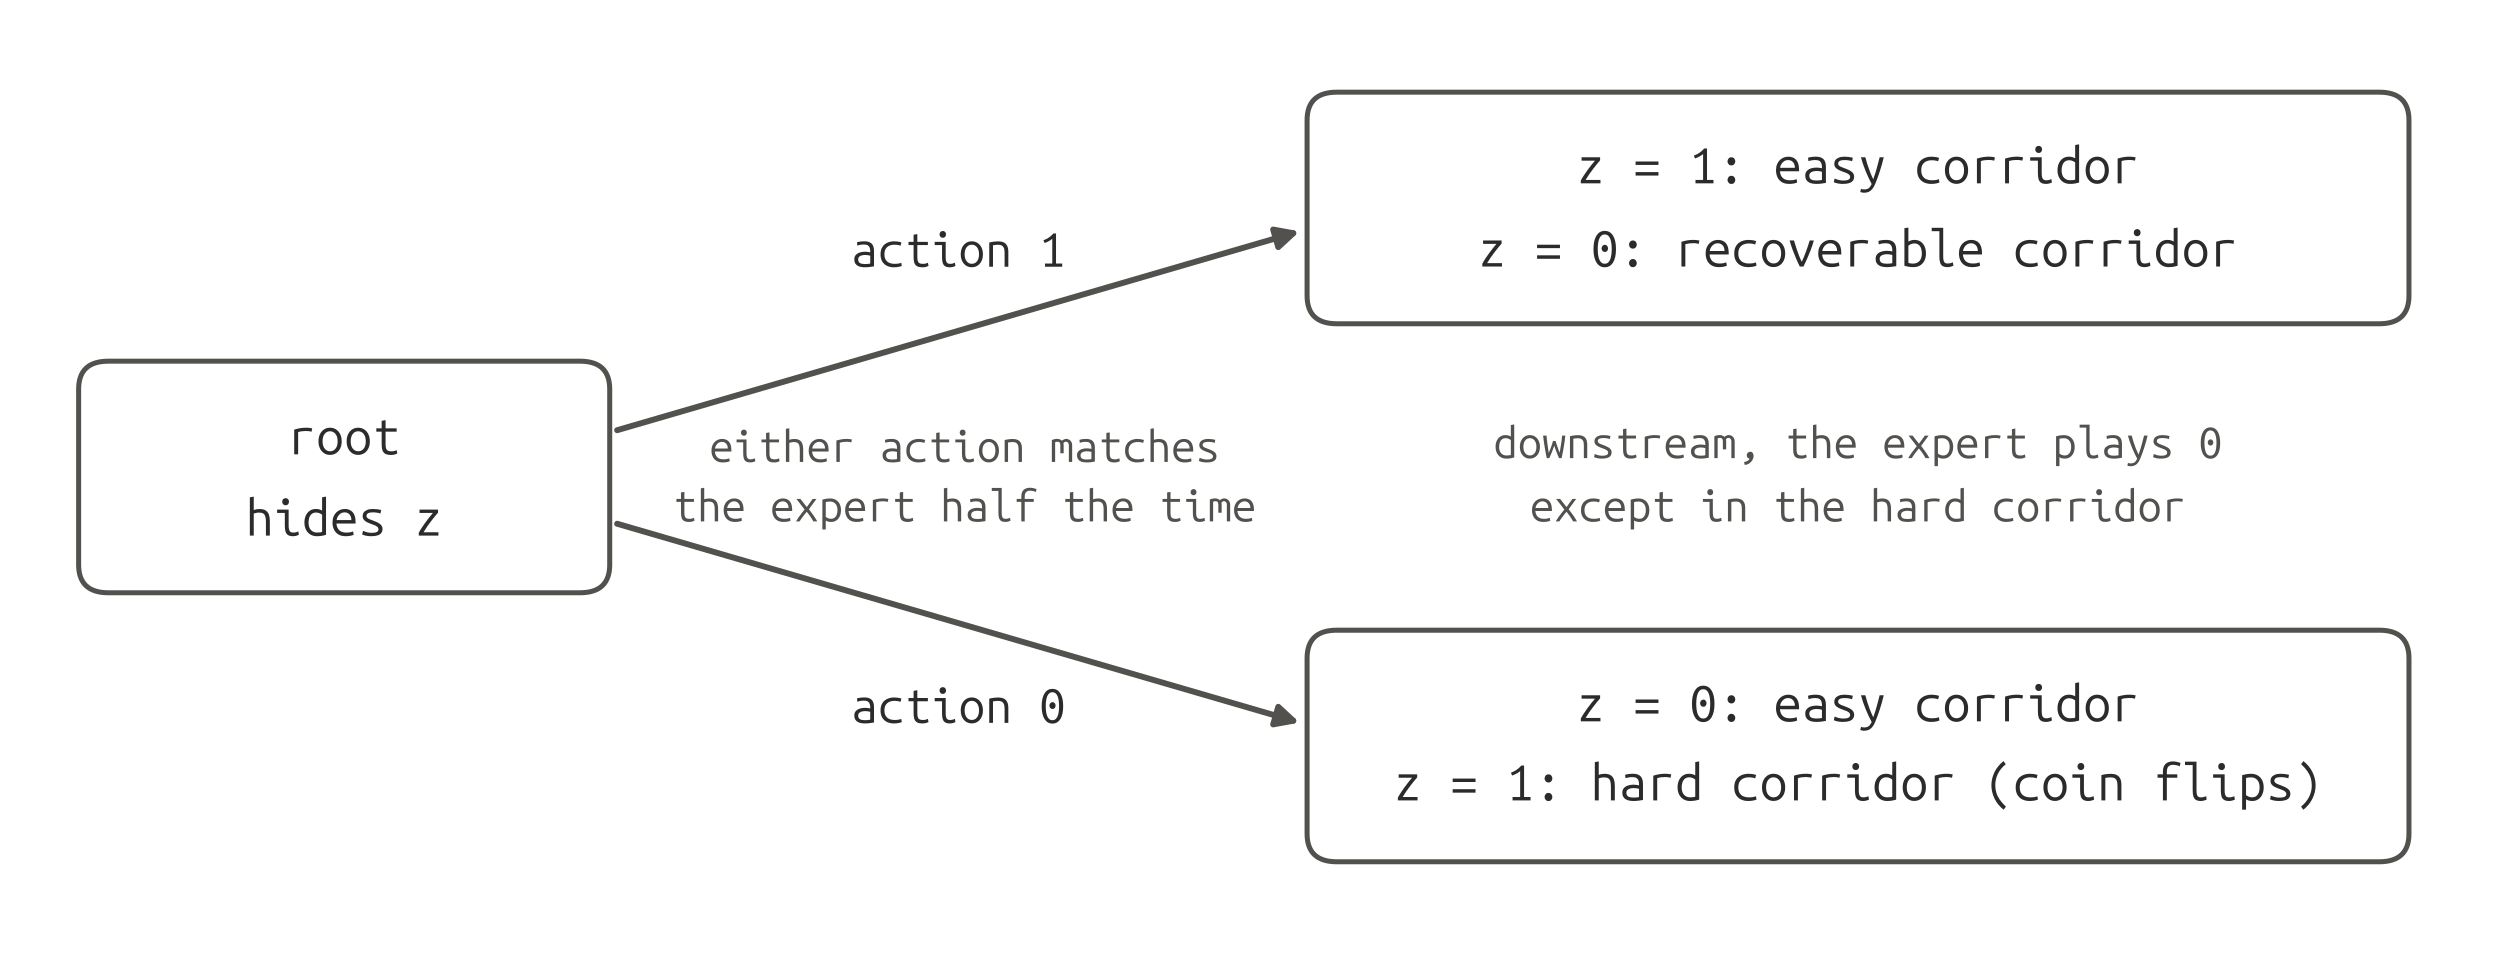
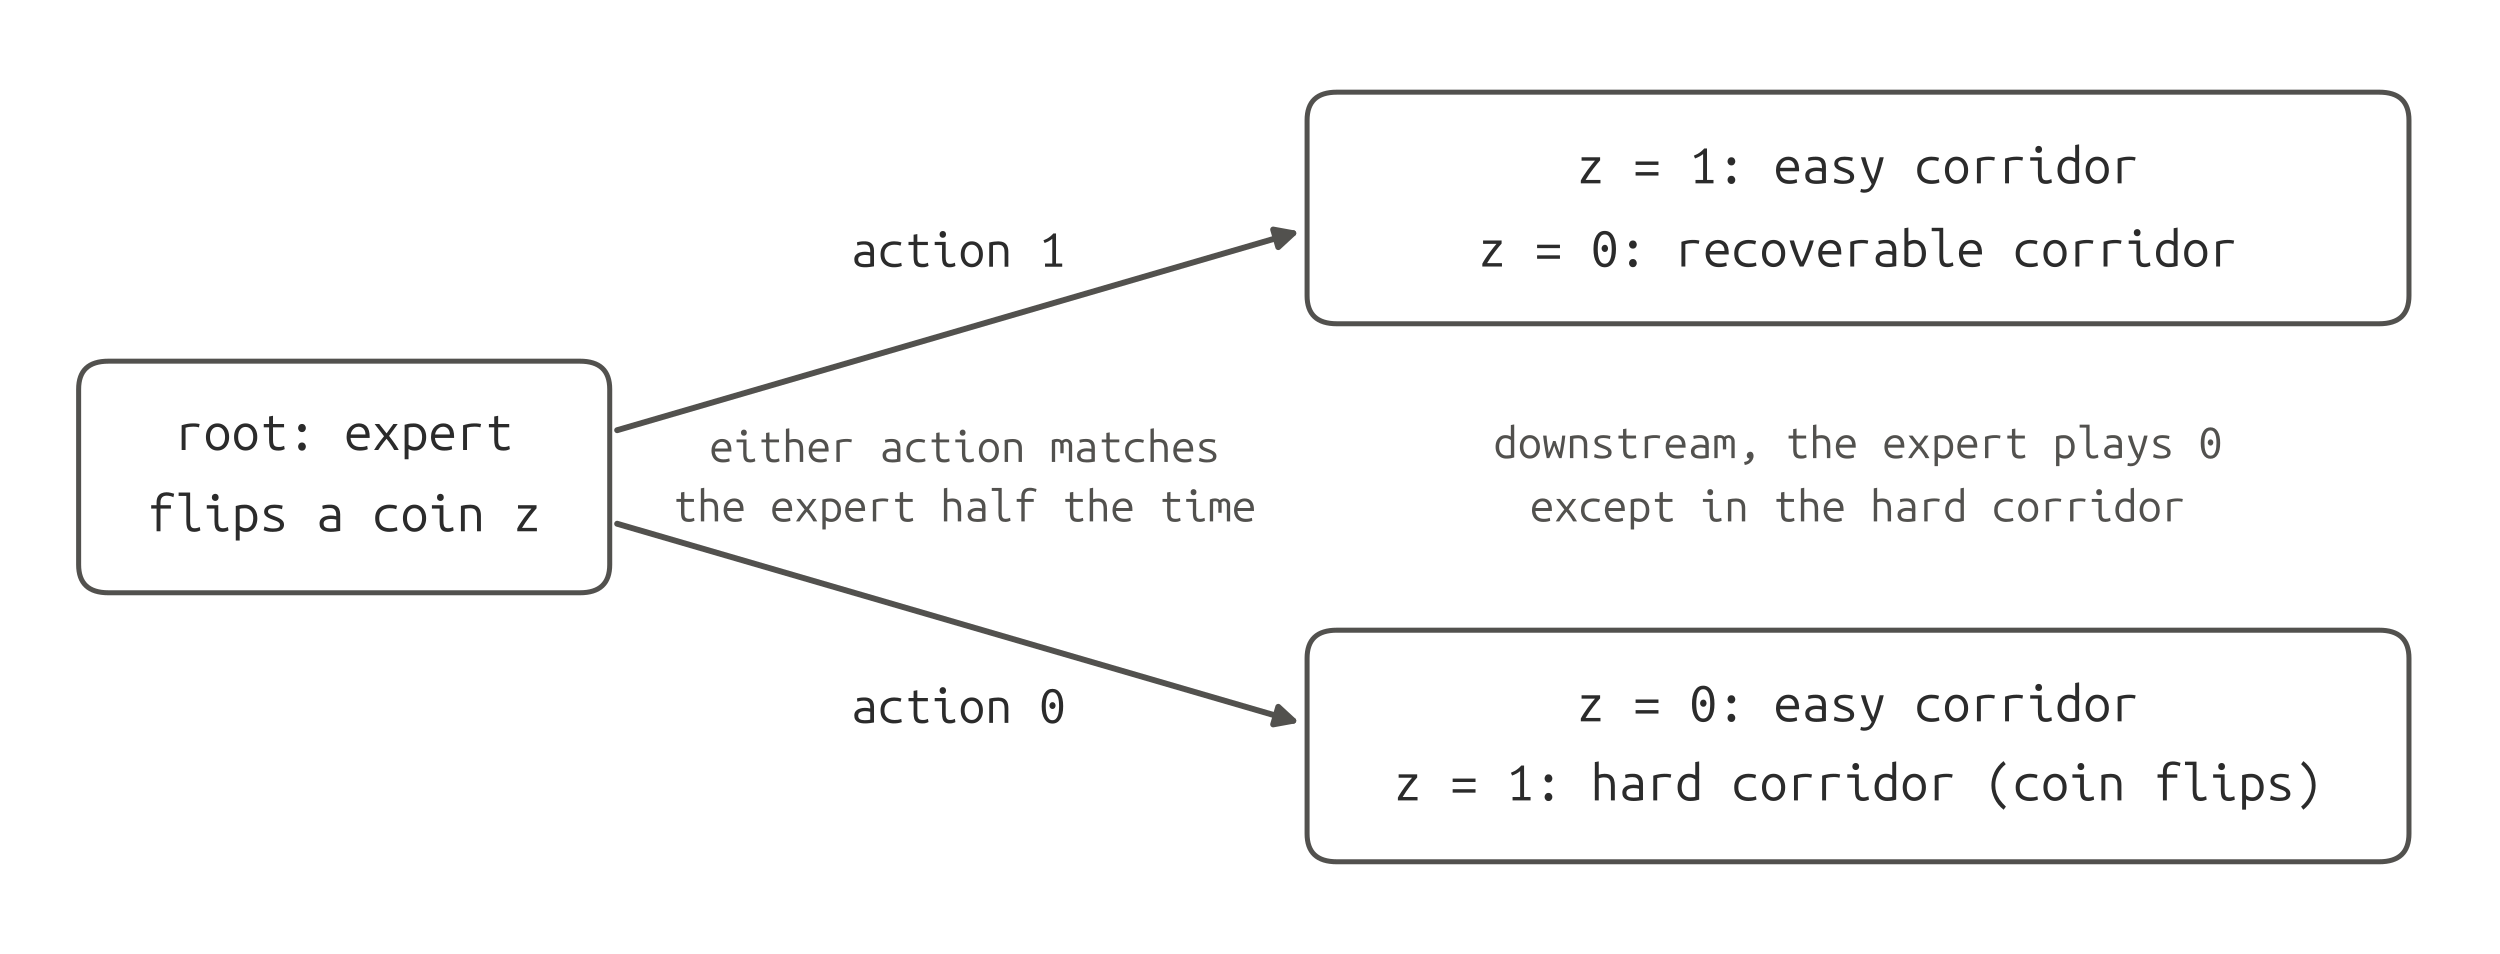
<svg xmlns="http://www.w3.org/2000/svg" xmlns:xlink="http://www.w3.org/1999/xlink" width="547.2pt" height="208.8pt" viewBox="0 0 547.2 208.8" version="1.1">
  <defs>
    <style type="text/css">*{stroke-linejoin: round; stroke-linecap: butt}</style>
  </defs>
  <g id="figure_1">
    <g id="patch_1">
      <path d="M 0 208.8  L 547.2 208.8  L 547.2 0  L 0 0  L 0 208.8  z " style="fill: none; opacity: 0" />
    </g>
    <g id="axes_1">
      <g id="patch_2">
        <path d="M 23.728 129.744  L 126.936 129.744  Q 133.454 129.744 133.454 123.6  L 133.454 85.2  Q 133.454 79.056 126.936 79.056  L 23.728 79.056  Q 17.21 79.056 17.21 85.2  L 17.21 123.6  Q 17.21 129.744 23.728 129.744  L 23.728 129.744  z " clip-path="url(#p6292375dea)" style="fill: none; stroke: #52514e; stroke-width: 1.1; stroke-linejoin: miter" />
      </g>
      <g id="patch_3">
        <path d="M 292.612 70.864  L 520.756 70.864  Q 527.274 70.864 527.274 64.72  L 527.274 26.32  Q 527.274 20.176 520.756 20.176  L 292.612 20.176  Q 286.094 20.176 286.094 26.32  L 286.094 64.72  Q 286.094 70.864 292.612 70.864  L 292.612 70.864  z " clip-path="url(#p6292375dea)" style="fill: none; stroke: #52514e; stroke-width: 1.1; stroke-linejoin: miter" />
      </g>
      <g id="patch_4">
        <path d="M 292.612 188.624  L 520.756 188.624  Q 527.274 188.624 527.274 182.48  L 527.274 144.08  Q 527.274 137.936 520.756 137.936  L 292.612 137.936  Q 286.094 137.936 286.094 144.08  L 286.094 182.48  Q 286.094 188.624 292.612 188.624  L 292.612 188.624  z " clip-path="url(#p6292375dea)" style="fill: none; stroke: #52514e; stroke-width: 1.1; stroke-linejoin: miter" />
      </g>
      <g id="text_1">
-         <g style="fill: #2b2b2b" transform="translate(63.012 99.44728) scale(0.11 -0.11)">
+         <g style="fill: #2b2b2b" transform="translate(38.372 98.49596) scale(0.11 -0.11)">
          <defs>
            <path id="UbuntuMono-Regular-55" d="M 806 0  L 806 3149  Q 1171 3264 1539 3328  Q 1907 3392 2253 3392  Q 2419 3392 2547 3385  Q 2675 3379 2803 3360  Q 2931 3341 3098 3309  L 3008 2880  Q 2848 2925 2729 2944  Q 2611 2963 2499 2966  Q 2387 2970 2240 2970  Q 2003 2970 1769 2938  Q 1536 2906 1306 2835  L 1306 0  L 806 0  z " transform="scale(0.015625)" />
            <path id="UbuntuMono-Regular-52" d="M 1779 -70  Q 1357 -70 1027 144  Q 698 358 506 745  Q 314 1133 314 1658  Q 314 2182 502 2569  Q 691 2957 1024 3174  Q 1357 3392 1779 3392  Q 2214 3392 2550 3174  Q 2886 2957 3078 2569  Q 3270 2182 3270 1658  Q 3270 1133 3078 745  Q 2886 358 2550 144  Q 2214 -70 1779 -70  z M 1786 390  Q 2221 390 2486 726  Q 2752 1062 2752 1658  Q 2752 2253 2483 2595  Q 2214 2938 1779 2938  Q 1357 2938 1094 2595  Q 832 2253 832 1658  Q 832 1062 1101 726  Q 1370 390 1786 390  z " transform="scale(0.015625)" />
            <path id="UbuntuMono-Regular-57" d="M 2387 -77  Q 1869 -77 1613 92  Q 1357 262 1273 569  Q 1190 877 1190 1286  L 1190 2886  L 512 2886  L 512 3315  L 1190 3315  L 1190 4269  L 1690 4358  L 1690 3315  L 3098 3315  L 3098 2886  L 1690 2886  L 1690 1280  Q 1690 928 1760 733  Q 1830 538 1993 461  Q 2157 384 2432 384  Q 2688 384 2838 432  Q 2989 480 3104 531  L 3181 109  Q 3130 83 2925 3  Q 2720 -77 2387 -77  z " transform="scale(0.015625)" />
+             <path id="UbuntuMono-Regular-1d" d="M 1798 -83  Q 1562 -83 1430 80  Q 1299 243 1299 429  Q 1299 627 1430 790  Q 1562 954 1798 954  Q 2029 954 2160 790  Q 2291 627 2291 429  Q 2291 243 2160 80  Q 2029 -83 1798 -83  z M 1798 2279  Q 1562 2279 1430 2442  Q 1299 2605 1299 2791  Q 1299 2989 1430 3152  Q 1562 3316 1798 3316  Q 2029 3316 2160 3152  Q 2291 2989 2291 2791  Q 2291 2605 2160 2442  Q 2029 2279 1798 2279  z " transform="scale(0.015625)" />
+             <path id="UbuntuMono-Regular-3" transform="scale(0.015625)" />
+             <path id="UbuntuMono-Regular-48" d="M 1997 -77  Q 1414 -77 1040 156  Q 666 390 486 787  Q 307 1184 307 1658  Q 307 2099 441 2425  Q 576 2752 803 2966  Q 1030 3181 1305 3286  Q 1581 3392 1869 3392  Q 2515 3392 2880 2979  Q 3245 2566 3245 1709  Q 3245 1683 3245 1632  Q 3245 1581 3245 1536  L 806 1536  Q 858 966 1174 675  Q 1491 384 2074 384  Q 2400 384 2617 435  Q 2835 486 2931 531  L 3002 109  Q 2925 51 2640 -13  Q 2355 -77 1997 -77  z M 826 1978  L 2714 1978  Q 2714 2291 2602 2508  Q 2490 2726 2298 2844  Q 2106 2963 1856 2963  Q 1568 2963 1347 2819  Q 1126 2675 992 2448  Q 858 2221 826 1978  z " transform="scale(0.015625)" />
+             <path id="UbuntuMono-Regular-5b" d="M 224 0  Q 390 294 601 595  Q 813 896 1043 1187  Q 1274 1478 1491 1754  L 288 3315  L 877 3315  L 1818 2118  L 2682 3315  L 3238 3315  L 2131 1798  Q 2349 1517 2566 1222  Q 2784 928 2992 621  Q 3200 314 3366 0  L 2784 0  Q 2701 179 2541 425  Q 2381 672 2189 937  Q 1997 1203 1811 1427  Q 1626 1210 1418 941  Q 1210 672 1030 422  Q 851 173 755 0  L 224 0  z " transform="scale(0.015625)" />
+             <path id="UbuntuMono-Regular-53" d="M 531 -1184  L 531 3213  Q 710 3264 998 3325  Q 1286 3386 1696 3386  Q 2163 3386 2518 3178  Q 2874 2970 3075 2579  Q 3277 2189 3277 1651  Q 3277 1152 3101 761  Q 2925 371 2598 147  Q 2272 -77 1824 -77  Q 1530 -77 1322 -6  Q 1114 64 1030 141  L 1030 -1184  L 531 -1184  z M 1786 390  Q 2131 390 2345 560  Q 2560 730 2659 1018  Q 2758 1306 2758 1658  Q 2758 2278 2457 2604  Q 2157 2931 1702 2931  Q 1414 2931 1260 2905  Q 1107 2880 1030 2848  L 1030 672  Q 1139 570 1353 480  Q 1568 390 1786 390  z " transform="scale(0.015625)" />
          </defs>
          <use xlink:href="#UbuntuMono-Regular-55" />
          <use xlink:href="#UbuntuMono-Regular-52" transform="translate(56 0)" />
          <use xlink:href="#UbuntuMono-Regular-52" transform="translate(112 0)" />
          <use xlink:href="#UbuntuMono-Regular-57" transform="translate(168 0)" />
-         </g>
-         <g style="fill: #2b2b2b" transform="translate(53.772 117.2332) scale(0.11 -0.11)">
-           <defs>
-             <path id="UbuntuMono-Regular-4b" d="M 531 0  L 531 4877  L 1030 4966  L 1030 3258  Q 1197 3322 1382 3354  Q 1568 3386 1754 3386  Q 2266 3386 2554 3197  Q 2842 3008 2960 2665  Q 3078 2323 3078 1869  L 3078 0  L 2579 0  L 2579 1734  Q 2579 2182 2499 2441  Q 2419 2701 2230 2816  Q 2042 2931 1709 2931  Q 1510 2931 1312 2886  Q 1114 2842 1030 2810  L 1030 0  L 531 0  z " transform="scale(0.015625)" />
+           <use xlink:href="#UbuntuMono-Regular-1d" transform="translate(224 0)" />
+           <use xlink:href="#UbuntuMono-Regular-3" transform="translate(280 0)" />
+           <use xlink:href="#UbuntuMono-Regular-48" transform="translate(336 0)" />
+           <use xlink:href="#UbuntuMono-Regular-5b" transform="translate(392 0)" />
+           <use xlink:href="#UbuntuMono-Regular-53" transform="translate(448 0)" />
+           <use xlink:href="#UbuntuMono-Regular-48" transform="translate(504 0)" />
+           <use xlink:href="#UbuntuMono-Regular-55" transform="translate(560 0)" />
+           <use xlink:href="#UbuntuMono-Regular-57" transform="translate(616 0)" />
+         </g>
+         <g style="fill: #2b2b2b" transform="translate(32.212 116.2819) scale(0.11 -0.11)">
+           <defs>
+             <path id="UbuntuMono-Regular-49" d="M 1197 0  L 1197 2886  L 512 2886  L 512 3315  L 1197 3315  L 1197 3648  Q 1197 4154 1373 4438  Q 1549 4723 1837 4844  Q 2125 4966 2451 4966  Q 2707 4966 2960 4908  Q 3213 4851 3437 4781  L 3341 4333  Q 3187 4422 2950 4476  Q 2714 4531 2464 4531  Q 2259 4531 2083 4451  Q 1907 4371 1801 4179  Q 1696 3987 1696 3648  L 1696 3315  L 3027 3315  L 3027 2886  L 1696 2886  L 1696 0  L 1197 0  z " transform="scale(0.015625)" />
+             <path id="UbuntuMono-Regular-4f" d="M 2445 -77  Q 2022 -77 1798 73  Q 1574 224 1488 518  Q 1402 813 1402 1261  L 1402 4499  L 422 4499  L 422 4934  L 1888 4934  L 1888 1280  Q 1888 922 1949 726  Q 2010 531 2131 457  Q 2253 384 2445 384  Q 2643 384 2819 429  Q 2995 474 3117 538  L 3187 102  Q 3098 51 2880 -13  Q 2662 -77 2445 -77  z " transform="scale(0.015625)" />
            <path id="UbuntuMono-Regular-4c" d="M 2445 -77  Q 2035 -77 1808 70  Q 1581 218 1491 509  Q 1402 800 1402 1248  L 1402 2886  L 422 2886  L 422 3315  L 1888 3315  L 1888 1280  Q 1888 915 1955 720  Q 2022 525 2153 454  Q 2285 384 2464 384  Q 2694 384 2870 441  Q 3046 499 3117 538  L 3187 102  Q 3174 90 3068 45  Q 2963 0 2800 -38  Q 2637 -77 2445 -77  z M 1504 3859  Q 1325 3859 1197 3984  Q 1069 4109 1069 4314  Q 1069 4525 1197 4646  Q 1325 4768 1504 4768  Q 1690 4768 1811 4646  Q 1933 4525 1933 4314  Q 1933 4109 1811 3984  Q 1690 3859 1504 3859  z " transform="scale(0.015625)" />
-             <path id="UbuntuMono-Regular-47" d="M 1901 -77  Q 1440 -77 1081 134  Q 723 346 518 736  Q 314 1126 314 1664  Q 314 2170 493 2557  Q 672 2944 998 3168  Q 1325 3392 1766 3392  Q 2054 3392 2262 3321  Q 2470 3251 2566 3181  L 2566 4877  L 3066 4966  L 3066 96  Q 2893 45 2605 -16  Q 2317 -77 1901 -77  z M 1894 390  Q 2150 390 2326 412  Q 2502 435 2566 461  L 2566 2650  Q 2464 2752 2253 2845  Q 2042 2938 1811 2938  Q 1466 2938 1251 2765  Q 1037 2592 937 2301  Q 838 2010 838 1651  Q 838 1030 1142 710  Q 1446 390 1894 390  z " transform="scale(0.015625)" />
-             <path id="UbuntuMono-Regular-48" d="M 1997 -77  Q 1414 -77 1040 156  Q 666 390 486 787  Q 307 1184 307 1658  Q 307 2099 441 2425  Q 576 2752 803 2966  Q 1030 3181 1305 3286  Q 1581 3392 1869 3392  Q 2515 3392 2880 2979  Q 3245 2566 3245 1709  Q 3245 1683 3245 1632  Q 3245 1581 3245 1536  L 806 1536  Q 858 966 1174 675  Q 1491 384 2074 384  Q 2400 384 2617 435  Q 2835 486 2931 531  L 3002 109  Q 2925 51 2640 -13  Q 2355 -77 1997 -77  z M 826 1978  L 2714 1978  Q 2714 2291 2602 2508  Q 2490 2726 2298 2844  Q 2106 2963 1856 2963  Q 1568 2963 1347 2819  Q 1126 2675 992 2448  Q 858 2221 826 1978  z " transform="scale(0.015625)" />
            <path id="UbuntuMono-Regular-56" d="M 1658 -77  Q 1344 -77 1062 -29  Q 781 19 499 141  L 608 614  Q 858 493 1136 422  Q 1414 352 1734 352  Q 2157 352 2368 464  Q 2579 576 2579 813  Q 2579 986 2448 1104  Q 2317 1222 2109 1312  Q 1901 1402 1664 1478  Q 1466 1549 1267 1635  Q 1069 1722 909 1834  Q 749 1946 653 2106  Q 557 2266 557 2483  Q 557 2746 701 2950  Q 845 3155 1139 3273  Q 1434 3392 1882 3392  Q 2144 3392 2432 3353  Q 2720 3315 2918 3264  L 2829 2797  Q 2752 2848 2595 2883  Q 2438 2918 2252 2940  Q 2067 2963 1888 2963  Q 1478 2963 1264 2854  Q 1050 2746 1050 2490  Q 1050 2355 1158 2256  Q 1267 2157 1446 2083  Q 1626 2010 1837 1933  Q 2054 1850 2275 1757  Q 2496 1664 2681 1542  Q 2867 1421 2979 1251  Q 3091 1082 3091 851  Q 3091 544 2934 336  Q 2778 128 2461 25  Q 2144 -77 1658 -77  z " transform="scale(0.015625)" />
-             <path id="UbuntuMono-Regular-3" transform="scale(0.015625)" />
+             <path id="UbuntuMono-Regular-44" d="M 1882 -77  Q 1626 -77 1373 -35  Q 1120 6 912 121  Q 704 237 576 445  Q 448 653 448 979  Q 448 1357 659 1581  Q 870 1805 1196 1904  Q 1523 2003 1869 2003  Q 2054 2003 2230 1980  Q 2406 1958 2573 1920  L 2573 2099  Q 2573 2310 2512 2508  Q 2451 2707 2275 2835  Q 2099 2963 1754 2963  Q 1434 2963 1200 2915  Q 966 2867 858 2822  L 800 3251  Q 909 3302 1184 3347  Q 1459 3392 1786 3392  Q 2272 3392 2553 3232  Q 2835 3072 2956 2793  Q 3078 2515 3078 2150  L 3078 51  Q 2861 13 2534 -32  Q 2208 -77 1882 -77  z M 1843 358  Q 2086 358 2275 377  Q 2464 397 2573 422  L 2573 1472  Q 2458 1510 2282 1539  Q 2106 1568 1907 1568  Q 1683 1568 1465 1517  Q 1248 1466 1107 1338  Q 966 1210 966 979  Q 966 627 1200 492  Q 1434 358 1843 358  z " transform="scale(0.015625)" />
+             <path id="UbuntuMono-Regular-46" d="M 2131 -77  Q 1645 -77 1245 108  Q 845 294 605 675  Q 365 1056 365 1651  Q 365 2125 515 2457  Q 666 2790 925 2995  Q 1184 3200 1507 3296  Q 1830 3392 2170 3392  Q 2394 3392 2634 3360  Q 2874 3328 3149 3245  L 3034 2803  Q 2771 2899 2566 2918  Q 2362 2938 2182 2938  Q 1862 2938 1564 2816  Q 1267 2694 1075 2416  Q 883 2138 883 1651  Q 883 1197 1062 918  Q 1242 640 1542 512  Q 1843 384 2208 384  Q 2445 384 2653 406  Q 2861 429 3130 525  L 3200 102  Q 2938 0 2678 -38  Q 2419 -77 2131 -77  z " transform="scale(0.015625)" />
+             <path id="UbuntuMono-Regular-51" d="M 531 0  L 531 3226  Q 870 3315 1184 3350  Q 1498 3386 1734 3386  Q 2150 3386 2451 3248  Q 2752 3110 2915 2800  Q 3078 2490 3078 1965  L 3078 0  L 2579 0  L 2579 1862  Q 2579 2323 2464 2550  Q 2349 2778 2153 2854  Q 1958 2931 1715 2931  Q 1555 2931 1376 2912  Q 1197 2893 1030 2861  L 1030 0  L 531 0  z " transform="scale(0.015625)" />
            <path id="UbuntuMono-Regular-5d" d="M 538 0  L 538 352  Q 685 640 915 992  Q 1146 1344 1408 1705  Q 1670 2067 1920 2377  Q 2170 2688 2342 2886  L 634 2886  L 634 3315  L 2995 3315  L 2995 2925  Q 2854 2771 2627 2492  Q 2400 2214 2131 1865  Q 1862 1517 1603 1145  Q 1344 774 1146 429  L 3040 429  L 3040 0  L 538 0  z " transform="scale(0.015625)" />
          </defs>
-           <use xlink:href="#UbuntuMono-Regular-4b" />
-           <use xlink:href="#UbuntuMono-Regular-4c" transform="translate(56 0)" />
-           <use xlink:href="#UbuntuMono-Regular-47" transform="translate(112 0)" />
-           <use xlink:href="#UbuntuMono-Regular-48" transform="translate(168 0)" />
+           <use xlink:href="#UbuntuMono-Regular-49" />
+           <use xlink:href="#UbuntuMono-Regular-4f" transform="translate(56 0)" />
+           <use xlink:href="#UbuntuMono-Regular-4c" transform="translate(112 0)" />
+           <use xlink:href="#UbuntuMono-Regular-53" transform="translate(168 0)" />
          <use xlink:href="#UbuntuMono-Regular-56" transform="translate(224 0)" />
          <use xlink:href="#UbuntuMono-Regular-3" transform="translate(280 0)" />
-           <use xlink:href="#UbuntuMono-Regular-5d" transform="translate(336 0)" />
+           <use xlink:href="#UbuntuMono-Regular-44" transform="translate(336 0)" />
+           <use xlink:href="#UbuntuMono-Regular-3" transform="translate(392 0)" />
+           <use xlink:href="#UbuntuMono-Regular-46" transform="translate(448 0)" />
+           <use xlink:href="#UbuntuMono-Regular-52" transform="translate(504 0)" />
+           <use xlink:href="#UbuntuMono-Regular-4c" transform="translate(560 0)" />
+           <use xlink:href="#UbuntuMono-Regular-51" transform="translate(616 0)" />
+           <use xlink:href="#UbuntuMono-Regular-3" transform="translate(672 0)" />
+           <use xlink:href="#UbuntuMono-Regular-5d" transform="translate(728 0)" />
        </g>
      </g>
      <g id="text_2">
        <g style="fill: #2b2b2b" transform="translate(345.084 40.12213) scale(0.11 -0.11)">
          <defs>
            <path id="UbuntuMono-Regular-20" d="M 346 2342  L 346 2778  L 3258 2778  L 3258 2342  L 346 2342  z M 346 986  L 346 1427  L 3258 1427  L 3258 986  L 346 986  z " transform="scale(0.015625)" />
            <path id="UbuntuMono-Regular-14" d="M 806 0  L 806 429  L 1773 429  L 1773 3731  Q 1632 3590 1341 3430  Q 1050 3270 749 3162  L 595 3520  Q 845 3616 1069 3741  Q 1293 3866 1504 4035  Q 1715 4205 1914 4435  L 2272 4435  L 2272 429  L 3098 429  L 3098 0  L 806 0  z " transform="scale(0.015625)" />
-             <path id="UbuntuMono-Regular-1d" d="M 1798 -83  Q 1562 -83 1430 80  Q 1299 243 1299 429  Q 1299 627 1430 790  Q 1562 954 1798 954  Q 2029 954 2160 790  Q 2291 627 2291 429  Q 2291 243 2160 80  Q 2029 -83 1798 -83  z M 1798 2279  Q 1562 2279 1430 2442  Q 1299 2605 1299 2791  Q 1299 2989 1430 3152  Q 1562 3316 1798 3316  Q 2029 3316 2160 3152  Q 2291 2989 2291 2791  Q 2291 2605 2160 2442  Q 2029 2279 1798 2279  z " transform="scale(0.015625)" />
-             <path id="UbuntuMono-Regular-44" d="M 1882 -77  Q 1626 -77 1373 -35  Q 1120 6 912 121  Q 704 237 576 445  Q 448 653 448 979  Q 448 1357 659 1581  Q 870 1805 1196 1904  Q 1523 2003 1869 2003  Q 2054 2003 2230 1980  Q 2406 1958 2573 1920  L 2573 2099  Q 2573 2310 2512 2508  Q 2451 2707 2275 2835  Q 2099 2963 1754 2963  Q 1434 2963 1200 2915  Q 966 2867 858 2822  L 800 3251  Q 909 3302 1184 3347  Q 1459 3392 1786 3392  Q 2272 3392 2553 3232  Q 2835 3072 2956 2793  Q 3078 2515 3078 2150  L 3078 51  Q 2861 13 2534 -32  Q 2208 -77 1882 -77  z M 1843 358  Q 2086 358 2275 377  Q 2464 397 2573 422  L 2573 1472  Q 2458 1510 2282 1539  Q 2106 1568 1907 1568  Q 1683 1568 1465 1517  Q 1248 1466 1107 1338  Q 966 1210 966 979  Q 966 627 1200 492  Q 1434 358 1843 358  z " transform="scale(0.015625)" />
            <path id="UbuntuMono-Regular-5c" d="M 749 -1203  Q 646 -1203 489 -1168  Q 333 -1133 288 -1107  L 384 -704  Q 429 -730 547 -755  Q 666 -781 762 -781  Q 1139 -781 1347 -630  Q 1555 -480 1741 -96  Q 1312 704 953 1593  Q 595 2483 371 3315  L 934 3315  Q 1030 2931 1177 2454  Q 1325 1978 1520 1475  Q 1715 973 1939 512  Q 2118 992 2246 1424  Q 2374 1856 2492 2313  Q 2611 2771 2752 3315  L 3277 3315  Q 3059 2394 2771 1510  Q 2483 627 2176 -102  Q 2016 -486 1817 -729  Q 1619 -973 1360 -1088  Q 1101 -1203 749 -1203  z " transform="scale(0.015625)" />
-             <path id="UbuntuMono-Regular-46" d="M 2131 -77  Q 1645 -77 1245 108  Q 845 294 605 675  Q 365 1056 365 1651  Q 365 2125 515 2457  Q 666 2790 925 2995  Q 1184 3200 1507 3296  Q 1830 3392 2170 3392  Q 2394 3392 2634 3360  Q 2874 3328 3149 3245  L 3034 2803  Q 2771 2899 2566 2918  Q 2362 2938 2182 2938  Q 1862 2938 1564 2816  Q 1267 2694 1075 2416  Q 883 2138 883 1651  Q 883 1197 1062 918  Q 1242 640 1542 512  Q 1843 384 2208 384  Q 2445 384 2653 406  Q 2861 429 3130 525  L 3200 102  Q 2938 0 2678 -38  Q 2419 -77 2131 -77  z " transform="scale(0.015625)" />
+             <path id="UbuntuMono-Regular-47" d="M 1901 -77  Q 1440 -77 1081 134  Q 723 346 518 736  Q 314 1126 314 1664  Q 314 2170 493 2557  Q 672 2944 998 3168  Q 1325 3392 1766 3392  Q 2054 3392 2262 3321  Q 2470 3251 2566 3181  L 2566 4877  L 3066 4966  L 3066 96  Q 2893 45 2605 -16  Q 2317 -77 1901 -77  z M 1894 390  Q 2150 390 2326 412  Q 2502 435 2566 461  L 2566 2650  Q 2464 2752 2253 2845  Q 2042 2938 1811 2938  Q 1466 2938 1251 2765  Q 1037 2592 937 2301  Q 838 2010 838 1651  Q 838 1030 1142 710  Q 1446 390 1894 390  z " transform="scale(0.015625)" />
          </defs>
          <use xlink:href="#UbuntuMono-Regular-5d" />
          <use xlink:href="#UbuntuMono-Regular-3" transform="translate(56 0)" />
          <use xlink:href="#UbuntuMono-Regular-20" transform="translate(112 0)" />
          <use xlink:href="#UbuntuMono-Regular-3" transform="translate(168 0)" />
          <use xlink:href="#UbuntuMono-Regular-14" transform="translate(224 0)" />
          <use xlink:href="#UbuntuMono-Regular-1d" transform="translate(280 0)" />
          <use xlink:href="#UbuntuMono-Regular-3" transform="translate(336 0)" />
          <use xlink:href="#UbuntuMono-Regular-48" transform="translate(392 0)" />
          <use xlink:href="#UbuntuMono-Regular-44" transform="translate(448 0)" />
          <use xlink:href="#UbuntuMono-Regular-56" transform="translate(504 0)" />
          <use xlink:href="#UbuntuMono-Regular-5c" transform="translate(560 0)" />
          <use xlink:href="#UbuntuMono-Regular-3" transform="translate(616 0)" />
          <use xlink:href="#UbuntuMono-Regular-46" transform="translate(672 0)" />
          <use xlink:href="#UbuntuMono-Regular-52" transform="translate(728 0)" />
          <use xlink:href="#UbuntuMono-Regular-55" transform="translate(784 0)" />
          <use xlink:href="#UbuntuMono-Regular-55" transform="translate(840 0)" />
          <use xlink:href="#UbuntuMono-Regular-4c" transform="translate(896 0)" />
          <use xlink:href="#UbuntuMono-Regular-47" transform="translate(952 0)" />
          <use xlink:href="#UbuntuMono-Regular-52" transform="translate(1008 0)" />
          <use xlink:href="#UbuntuMono-Regular-55" transform="translate(1064 0)" />
        </g>
        <g style="fill: #2b2b2b" transform="translate(323.524 58.33686) scale(0.11 -0.11)">
          <defs>
            <path id="UbuntuMono-Regular-13" d="M 1792 -96  Q 1120 -96 739 512  Q 358 1120 358 2221  Q 358 3322 736 3930  Q 1114 4538 1792 4538  Q 2477 4538 2851 3930  Q 3226 3322 3226 2221  Q 3226 1120 2851 512  Q 2477 -96 1792 -96  z M 1792 358  Q 2054 358 2227 512  Q 2400 666 2499 928  Q 2598 1190 2640 1526  Q 2682 1862 2682 2221  Q 2682 2586 2640 2918  Q 2598 3251 2499 3513  Q 2400 3776 2227 3929  Q 2054 4083 1792 4083  Q 1530 4083 1357 3929  Q 1184 3776 1085 3513  Q 986 3251 944 2918  Q 902 2586 902 2221  Q 902 1862 944 1526  Q 986 1190 1085 928  Q 1184 666 1357 512  Q 1530 358 1792 358  z M 1805 1850  Q 1626 1850 1507 1987  Q 1389 2125 1389 2304  Q 1389 2483 1507 2624  Q 1626 2765 1805 2765  Q 1990 2765 2102 2624  Q 2214 2483 2214 2304  Q 2214 2125 2102 1987  Q 1990 1850 1805 1850  z " transform="scale(0.015625)" />
            <path id="UbuntuMono-Regular-59" d="M 1536 0  Q 1318 454 1081 995  Q 845 1536 630 2125  Q 416 2714 250 3315  L 806 3315  Q 934 2886 1094 2384  Q 1254 1882 1436 1414  Q 1619 947 1792 602  Q 1920 858 2057 1190  Q 2195 1523 2329 1891  Q 2464 2259 2585 2624  Q 2707 2989 2803 3315  L 3334 3315  Q 3168 2714 2944 2125  Q 2720 1536 2480 995  Q 2240 454 2016 0  L 1536 0  z " transform="scale(0.015625)" />
            <path id="UbuntuMono-Regular-45" d="M 1696 -77  Q 1286 -77 995 -16  Q 704 45 531 96  L 531 4877  L 1037 4966  L 1037 3181  Q 1126 3238 1337 3315  Q 1549 3392 1824 3392  Q 2272 3392 2598 3171  Q 2925 2950 3101 2560  Q 3277 2170 3277 1658  Q 3277 1120 3075 733  Q 2874 346 2518 134  Q 2163 -77 1696 -77  z M 1606 371  Q 2138 371 2445 700  Q 2752 1030 2752 1651  Q 2752 2010 2656 2301  Q 2560 2592 2345 2765  Q 2131 2938 1786 2938  Q 1568 2938 1353 2845  Q 1139 2752 1037 2650  L 1037 461  Q 1184 416 1328 393  Q 1472 371 1606 371  z " transform="scale(0.015625)" />
-             <path id="UbuntuMono-Regular-4f" d="M 2445 -77  Q 2022 -77 1798 73  Q 1574 224 1488 518  Q 1402 813 1402 1261  L 1402 4499  L 422 4499  L 422 4934  L 1888 4934  L 1888 1280  Q 1888 922 1949 726  Q 2010 531 2131 457  Q 2253 384 2445 384  Q 2643 384 2819 429  Q 2995 474 3117 538  L 3187 102  Q 3098 51 2880 -13  Q 2662 -77 2445 -77  z " transform="scale(0.015625)" />
          </defs>
          <use xlink:href="#UbuntuMono-Regular-5d" />
          <use xlink:href="#UbuntuMono-Regular-3" transform="translate(56 0)" />
          <use xlink:href="#UbuntuMono-Regular-20" transform="translate(112 0)" />
          <use xlink:href="#UbuntuMono-Regular-3" transform="translate(168 0)" />
          <use xlink:href="#UbuntuMono-Regular-13" transform="translate(224 0)" />
          <use xlink:href="#UbuntuMono-Regular-1d" transform="translate(280 0)" />
          <use xlink:href="#UbuntuMono-Regular-3" transform="translate(336 0)" />
          <use xlink:href="#UbuntuMono-Regular-55" transform="translate(392 0)" />
          <use xlink:href="#UbuntuMono-Regular-48" transform="translate(448 0)" />
          <use xlink:href="#UbuntuMono-Regular-46" transform="translate(504 0)" />
          <use xlink:href="#UbuntuMono-Regular-52" transform="translate(560 0)" />
          <use xlink:href="#UbuntuMono-Regular-59" transform="translate(616 0)" />
          <use xlink:href="#UbuntuMono-Regular-48" transform="translate(672 0)" />
          <use xlink:href="#UbuntuMono-Regular-55" transform="translate(728 0)" />
          <use xlink:href="#UbuntuMono-Regular-44" transform="translate(784 0)" />
          <use xlink:href="#UbuntuMono-Regular-45" transform="translate(840 0)" />
          <use xlink:href="#UbuntuMono-Regular-4f" transform="translate(896 0)" />
          <use xlink:href="#UbuntuMono-Regular-48" transform="translate(952 0)" />
          <use xlink:href="#UbuntuMono-Regular-3" transform="translate(1008 0)" />
          <use xlink:href="#UbuntuMono-Regular-46" transform="translate(1064 0)" />
          <use xlink:href="#UbuntuMono-Regular-52" transform="translate(1120 0)" />
          <use xlink:href="#UbuntuMono-Regular-55" transform="translate(1176 0)" />
          <use xlink:href="#UbuntuMono-Regular-55" transform="translate(1232 0)" />
          <use xlink:href="#UbuntuMono-Regular-4c" transform="translate(1288 0)" />
          <use xlink:href="#UbuntuMono-Regular-47" transform="translate(1344 0)" />
          <use xlink:href="#UbuntuMono-Regular-52" transform="translate(1400 0)" />
          <use xlink:href="#UbuntuMono-Regular-55" transform="translate(1456 0)" />
        </g>
      </g>
      <g id="text_3">
        <g style="fill: #2b2b2b" transform="translate(345.084 157.8821) scale(0.11 -0.11)">
          <use xlink:href="#UbuntuMono-Regular-5d" />
          <use xlink:href="#UbuntuMono-Regular-3" transform="translate(56 0)" />
          <use xlink:href="#UbuntuMono-Regular-20" transform="translate(112 0)" />
          <use xlink:href="#UbuntuMono-Regular-3" transform="translate(168 0)" />
          <use xlink:href="#UbuntuMono-Regular-13" transform="translate(224 0)" />
          <use xlink:href="#UbuntuMono-Regular-1d" transform="translate(280 0)" />
          <use xlink:href="#UbuntuMono-Regular-3" transform="translate(336 0)" />
          <use xlink:href="#UbuntuMono-Regular-48" transform="translate(392 0)" />
          <use xlink:href="#UbuntuMono-Regular-44" transform="translate(448 0)" />
          <use xlink:href="#UbuntuMono-Regular-56" transform="translate(504 0)" />
          <use xlink:href="#UbuntuMono-Regular-5c" transform="translate(560 0)" />
          <use xlink:href="#UbuntuMono-Regular-3" transform="translate(616 0)" />
          <use xlink:href="#UbuntuMono-Regular-46" transform="translate(672 0)" />
          <use xlink:href="#UbuntuMono-Regular-52" transform="translate(728 0)" />
          <use xlink:href="#UbuntuMono-Regular-55" transform="translate(784 0)" />
          <use xlink:href="#UbuntuMono-Regular-55" transform="translate(840 0)" />
          <use xlink:href="#UbuntuMono-Regular-4c" transform="translate(896 0)" />
          <use xlink:href="#UbuntuMono-Regular-47" transform="translate(952 0)" />
          <use xlink:href="#UbuntuMono-Regular-52" transform="translate(1008 0)" />
          <use xlink:href="#UbuntuMono-Regular-55" transform="translate(1064 0)" />
        </g>
        <g style="fill: #2b2b2b" transform="translate(305.044 175.1902) scale(0.11 -0.11)">
          <defs>
+             <path id="UbuntuMono-Regular-4b" d="M 531 0  L 531 4877  L 1030 4966  L 1030 3258  Q 1197 3322 1382 3354  Q 1568 3386 1754 3386  Q 2266 3386 2554 3197  Q 2842 3008 2960 2665  Q 3078 2323 3078 1869  L 3078 0  L 2579 0  L 2579 1734  Q 2579 2182 2499 2441  Q 2419 2701 2230 2816  Q 2042 2931 1709 2931  Q 1510 2931 1312 2886  Q 1114 2842 1030 2810  L 1030 0  L 531 0  z " transform="scale(0.015625)" />
            <path id="UbuntuMono-Regular-b" d="M 2413 -1190  Q 1638 -570 1248 246  Q 858 1062 858 1926  Q 858 2784 1248 3593  Q 1638 4403 2406 5005  L 2682 4608  Q 2022 4070 1686 3388  Q 1350 2707 1350 1939  Q 1350 1427 1488 972  Q 1626 518 1926 89  Q 2227 -339 2707 -794  L 2413 -1190  z " transform="scale(0.015625)" />
-             <path id="UbuntuMono-Regular-51" d="M 531 0  L 531 3226  Q 870 3315 1184 3350  Q 1498 3386 1734 3386  Q 2150 3386 2451 3248  Q 2752 3110 2915 2800  Q 3078 2490 3078 1965  L 3078 0  L 2579 0  L 2579 1862  Q 2579 2323 2464 2550  Q 2349 2778 2153 2854  Q 1958 2931 1715 2931  Q 1555 2931 1376 2912  Q 1197 2893 1030 2861  L 1030 0  L 531 0  z " transform="scale(0.015625)" />
-             <path id="UbuntuMono-Regular-49" d="M 1197 0  L 1197 2886  L 512 2886  L 512 3315  L 1197 3315  L 1197 3648  Q 1197 4154 1373 4438  Q 1549 4723 1837 4844  Q 2125 4966 2451 4966  Q 2707 4966 2960 4908  Q 3213 4851 3437 4781  L 3341 4333  Q 3187 4422 2950 4476  Q 2714 4531 2464 4531  Q 2259 4531 2083 4451  Q 1907 4371 1801 4179  Q 1696 3987 1696 3648  L 1696 3315  L 3027 3315  L 3027 2886  L 1696 2886  L 1696 0  L 1197 0  z " transform="scale(0.015625)" />
-             <path id="UbuntuMono-Regular-53" d="M 531 -1184  L 531 3213  Q 710 3264 998 3325  Q 1286 3386 1696 3386  Q 2163 3386 2518 3178  Q 2874 2970 3075 2579  Q 3277 2189 3277 1651  Q 3277 1152 3101 761  Q 2925 371 2598 147  Q 2272 -77 1824 -77  Q 1530 -77 1322 -6  Q 1114 64 1030 141  L 1030 -1184  L 531 -1184  z M 1786 390  Q 2131 390 2345 560  Q 2560 730 2659 1018  Q 2758 1306 2758 1658  Q 2758 2278 2457 2604  Q 2157 2931 1702 2931  Q 1414 2931 1260 2905  Q 1107 2880 1030 2848  L 1030 672  Q 1139 570 1353 480  Q 1568 390 1786 390  z " transform="scale(0.015625)" />
            <path id="UbuntuMono-Regular-c" d="M 1158 -1190  L 870 -794  Q 1536 -243 1885 441  Q 2234 1126 2234 1888  Q 2234 2406 2096 2854  Q 1958 3302 1660 3731  Q 1363 4160 877 4608  L 1165 5005  Q 1946 4384 2333 3574  Q 2720 2765 2720 1907  Q 2720 1050 2323 234  Q 1926 -582 1158 -1190  z " transform="scale(0.015625)" />
          </defs>
          <use xlink:href="#UbuntuMono-Regular-5d" />
          <use xlink:href="#UbuntuMono-Regular-3" transform="translate(56 0)" />
          <use xlink:href="#UbuntuMono-Regular-20" transform="translate(112 0)" />
          <use xlink:href="#UbuntuMono-Regular-3" transform="translate(168 0)" />
          <use xlink:href="#UbuntuMono-Regular-14" transform="translate(224 0)" />
          <use xlink:href="#UbuntuMono-Regular-1d" transform="translate(280 0)" />
          <use xlink:href="#UbuntuMono-Regular-3" transform="translate(336 0)" />
          <use xlink:href="#UbuntuMono-Regular-4b" transform="translate(392 0)" />
          <use xlink:href="#UbuntuMono-Regular-44" transform="translate(448 0)" />
          <use xlink:href="#UbuntuMono-Regular-55" transform="translate(504 0)" />
          <use xlink:href="#UbuntuMono-Regular-47" transform="translate(560 0)" />
          <use xlink:href="#UbuntuMono-Regular-3" transform="translate(616 0)" />
          <use xlink:href="#UbuntuMono-Regular-46" transform="translate(672 0)" />
          <use xlink:href="#UbuntuMono-Regular-52" transform="translate(728 0)" />
          <use xlink:href="#UbuntuMono-Regular-55" transform="translate(784 0)" />
          <use xlink:href="#UbuntuMono-Regular-55" transform="translate(840 0)" />
          <use xlink:href="#UbuntuMono-Regular-4c" transform="translate(896 0)" />
          <use xlink:href="#UbuntuMono-Regular-47" transform="translate(952 0)" />
          <use xlink:href="#UbuntuMono-Regular-52" transform="translate(1008 0)" />
          <use xlink:href="#UbuntuMono-Regular-55" transform="translate(1064 0)" />
          <use xlink:href="#UbuntuMono-Regular-3" transform="translate(1120 0)" />
          <use xlink:href="#UbuntuMono-Regular-b" transform="translate(1176 0)" />
          <use xlink:href="#UbuntuMono-Regular-46" transform="translate(1232 0)" />
          <use xlink:href="#UbuntuMono-Regular-52" transform="translate(1288 0)" />
          <use xlink:href="#UbuntuMono-Regular-4c" transform="translate(1344 0)" />
          <use xlink:href="#UbuntuMono-Regular-51" transform="translate(1400 0)" />
          <use xlink:href="#UbuntuMono-Regular-3" transform="translate(1456 0)" />
          <use xlink:href="#UbuntuMono-Regular-49" transform="translate(1512 0)" />
          <use xlink:href="#UbuntuMono-Regular-4f" transform="translate(1568 0)" />
          <use xlink:href="#UbuntuMono-Regular-4c" transform="translate(1624 0)" />
          <use xlink:href="#UbuntuMono-Regular-53" transform="translate(1680 0)" />
          <use xlink:href="#UbuntuMono-Regular-56" transform="translate(1736 0)" />
          <use xlink:href="#UbuntuMono-Regular-c" transform="translate(1792 0)" />
        </g>
      </g>
      <g id="patch_5">
        <path d="M 135.084 94.16  Q 209.774 72.4 283.069 51.047  " style="fill: none; stroke: #52514e; stroke-width: 1.3; stroke-linecap: round" />
        <path d="M 278.669 50.245  L 283.069 51.047  L 279.788 54.086  z " style="fill: #52514e; stroke: #52514e; stroke-width: 1.3; stroke-linecap: round" />
      </g>
      <g id="text_4">
        <g style="fill: #2b2b2b" transform="translate(186.254 58.38075) scale(0.105 -0.105)">
          <use xlink:href="#UbuntuMono-Regular-44" />
          <use xlink:href="#UbuntuMono-Regular-46" transform="translate(56 0)" />
          <use xlink:href="#UbuntuMono-Regular-57" transform="translate(112 0)" />
          <use xlink:href="#UbuntuMono-Regular-4c" transform="translate(168 0)" />
          <use xlink:href="#UbuntuMono-Regular-52" transform="translate(224 0)" />
          <use xlink:href="#UbuntuMono-Regular-51" transform="translate(280 0)" />
          <use xlink:href="#UbuntuMono-Regular-3" transform="translate(336 0)" />
          <use xlink:href="#UbuntuMono-Regular-14" transform="translate(392 0)" />
        </g>
      </g>
      <g id="patch_6">
        <path d="M 135.084 114.64  Q 209.774 136.4 283.069 157.753  " style="fill: none; stroke: #52514e; stroke-width: 1.3; stroke-linecap: round" />
        <path d="M 279.788 154.714  L 283.069 157.753  L 278.669 158.555  z " style="fill: #52514e; stroke: #52514e; stroke-width: 1.3; stroke-linecap: round" />
      </g>
      <g id="text_5">
        <g style="fill: #2b2b2b" transform="translate(186.254 158.2208) scale(0.105 -0.105)">
          <use xlink:href="#UbuntuMono-Regular-44" />
          <use xlink:href="#UbuntuMono-Regular-46" transform="translate(56 0)" />
          <use xlink:href="#UbuntuMono-Regular-57" transform="translate(112 0)" />
          <use xlink:href="#UbuntuMono-Regular-4c" transform="translate(168 0)" />
          <use xlink:href="#UbuntuMono-Regular-52" transform="translate(224 0)" />
          <use xlink:href="#UbuntuMono-Regular-51" transform="translate(280 0)" />
          <use xlink:href="#UbuntuMono-Regular-3" transform="translate(336 0)" />
          <use xlink:href="#UbuntuMono-Regular-13" transform="translate(392 0)" />
        </g>
      </g>
      <g id="text_6">
        <g style="fill: #52514e" transform="translate(155.272 101.1064) scale(0.095 -0.095)">
          <defs>
            <path id="UbuntuMono-Regular-50" d="M 320 0  L 320 3232  Q 512 3315 694 3356  Q 877 3398 1056 3398  Q 1280 3398 1472 3334  Q 1664 3270 1798 3130  Q 1965 3264 2131 3331  Q 2298 3398 2464 3398  Q 2650 3398 2845 3296  Q 3040 3194 3177 2989  Q 3315 2784 3315 2477  L 3315 0  L 2829 0  L 2829 2477  Q 2829 2624 2774 2739  Q 2720 2854 2621 2918  Q 2522 2982 2394 2982  Q 2304 2982 2205 2928  Q 2106 2874 2016 2765  Q 2042 2701 2051 2630  Q 2061 2560 2061 2490  L 2061 1280  L 1574 1280  L 1574 2470  Q 1574 2694 1488 2838  Q 1402 2982 1152 2982  Q 1082 2982 995 2963  Q 909 2944 806 2912  L 806 0  L 320 0  z " transform="scale(0.015625)" />
          </defs>
          <use xlink:href="#UbuntuMono-Regular-48" />
          <use xlink:href="#UbuntuMono-Regular-4c" transform="translate(56 0)" />
          <use xlink:href="#UbuntuMono-Regular-57" transform="translate(112 0)" />
          <use xlink:href="#UbuntuMono-Regular-4b" transform="translate(168 0)" />
          <use xlink:href="#UbuntuMono-Regular-48" transform="translate(224 0)" />
          <use xlink:href="#UbuntuMono-Regular-55" transform="translate(280 0)" />
          <use xlink:href="#UbuntuMono-Regular-3" transform="translate(336 0)" />
          <use xlink:href="#UbuntuMono-Regular-44" transform="translate(392 0)" />
          <use xlink:href="#UbuntuMono-Regular-46" transform="translate(448 0)" />
          <use xlink:href="#UbuntuMono-Regular-57" transform="translate(504 0)" />
          <use xlink:href="#UbuntuMono-Regular-4c" transform="translate(560 0)" />
          <use xlink:href="#UbuntuMono-Regular-52" transform="translate(616 0)" />
          <use xlink:href="#UbuntuMono-Regular-51" transform="translate(672 0)" />
          <use xlink:href="#UbuntuMono-Regular-3" transform="translate(728 0)" />
          <use xlink:href="#UbuntuMono-Regular-50" transform="translate(784 0)" />
          <use xlink:href="#UbuntuMono-Regular-44" transform="translate(840 0)" />
          <use xlink:href="#UbuntuMono-Regular-57" transform="translate(896 0)" />
          <use xlink:href="#UbuntuMono-Regular-46" transform="translate(952 0)" />
          <use xlink:href="#UbuntuMono-Regular-4b" transform="translate(1008 0)" />
          <use xlink:href="#UbuntuMono-Regular-48" transform="translate(1064 0)" />
          <use xlink:href="#UbuntuMono-Regular-56" transform="translate(1120 0)" />
        </g>
        <g style="fill: #52514e" transform="translate(147.292 114.1291) scale(0.095 -0.095)">
-           <defs>
-             <path id="UbuntuMono-Regular-5b" d="M 224 0  Q 390 294 601 595  Q 813 896 1043 1187  Q 1274 1478 1491 1754  L 288 3315  L 877 3315  L 1818 2118  L 2682 3315  L 3238 3315  L 2131 1798  Q 2349 1517 2566 1222  Q 2784 928 2992 621  Q 3200 314 3366 0  L 2784 0  Q 2701 179 2541 425  Q 2381 672 2189 937  Q 1997 1203 1811 1427  Q 1626 1210 1418 941  Q 1210 672 1030 422  Q 851 173 755 0  L 224 0  z " transform="scale(0.015625)" />
-           </defs>
          <use xlink:href="#UbuntuMono-Regular-57" />
          <use xlink:href="#UbuntuMono-Regular-4b" transform="translate(56 0)" />
          <use xlink:href="#UbuntuMono-Regular-48" transform="translate(112 0)" />
          <use xlink:href="#UbuntuMono-Regular-3" transform="translate(168 0)" />
          <use xlink:href="#UbuntuMono-Regular-48" transform="translate(224 0)" />
          <use xlink:href="#UbuntuMono-Regular-5b" transform="translate(280 0)" />
          <use xlink:href="#UbuntuMono-Regular-53" transform="translate(336 0)" />
          <use xlink:href="#UbuntuMono-Regular-48" transform="translate(392 0)" />
          <use xlink:href="#UbuntuMono-Regular-55" transform="translate(448 0)" />
          <use xlink:href="#UbuntuMono-Regular-57" transform="translate(504 0)" />
          <use xlink:href="#UbuntuMono-Regular-3" transform="translate(560 0)" />
          <use xlink:href="#UbuntuMono-Regular-4b" transform="translate(616 0)" />
          <use xlink:href="#UbuntuMono-Regular-44" transform="translate(672 0)" />
          <use xlink:href="#UbuntuMono-Regular-4f" transform="translate(728 0)" />
          <use xlink:href="#UbuntuMono-Regular-49" transform="translate(784 0)" />
          <use xlink:href="#UbuntuMono-Regular-3" transform="translate(840 0)" />
          <use xlink:href="#UbuntuMono-Regular-57" transform="translate(896 0)" />
          <use xlink:href="#UbuntuMono-Regular-4b" transform="translate(952 0)" />
          <use xlink:href="#UbuntuMono-Regular-48" transform="translate(1008 0)" />
          <use xlink:href="#UbuntuMono-Regular-3" transform="translate(1064 0)" />
          <use xlink:href="#UbuntuMono-Regular-57" transform="translate(1120 0)" />
          <use xlink:href="#UbuntuMono-Regular-4c" transform="translate(1176 0)" />
          <use xlink:href="#UbuntuMono-Regular-50" transform="translate(1232 0)" />
          <use xlink:href="#UbuntuMono-Regular-48" transform="translate(1288 0)" />
        </g>
      </g>
      <g id="text_7">
        <g style="fill: #52514e" transform="translate(326.884 100.2707) scale(0.095 -0.095)">
          <defs>
            <path id="UbuntuMono-Regular-5a" d="M 691 0  Q 557 640 451 1238  Q 346 1837 272 2365  Q 198 2893 154 3315  L 659 3315  Q 678 3040 707 2781  Q 736 2522 774 2234  Q 813 1946 867 1590  Q 922 1235 986 762  Q 1107 1050 1190 1264  Q 1274 1478 1341 1664  Q 1408 1850 1472 2051  Q 1536 2253 1619 2522  L 1997 2522  Q 2080 2253 2144 2051  Q 2208 1850 2269 1667  Q 2330 1485 2410 1273  Q 2490 1062 2598 781  Q 2688 1338 2758 1766  Q 2829 2195 2880 2569  Q 2931 2944 2963 3315  L 3430 3315  Q 3392 2899 3312 2345  Q 3232 1792 3126 1187  Q 3021 582 2886 0  L 2502 0  Q 2387 256 2304 464  Q 2221 672 2144 870  Q 2067 1069 1984 1299  Q 1901 1530 1792 1830  Q 1690 1530 1606 1299  Q 1523 1069 1443 867  Q 1363 666 1273 458  Q 1184 250 1069 0  L 691 0  z " transform="scale(0.015625)" />
            <path id="UbuntuMono-Regular-f" d="M 1216 -1011  L 1120 -576  Q 1293 -538 1449 -493  Q 1606 -448 1731 -349  Q 1856 -250 1920 -64  Q 1696 -45 1606 102  Q 1517 250 1517 371  Q 1517 653 1677 797  Q 1837 941 2016 941  Q 2272 941 2397 752  Q 2522 563 2522 314  Q 2522 58 2374 -233  Q 2227 -525 1939 -742  Q 1651 -960 1216 -1011  z " transform="scale(0.015625)" />
          </defs>
          <use xlink:href="#UbuntuMono-Regular-47" />
          <use xlink:href="#UbuntuMono-Regular-52" transform="translate(56 0)" />
          <use xlink:href="#UbuntuMono-Regular-5a" transform="translate(112 0)" />
          <use xlink:href="#UbuntuMono-Regular-51" transform="translate(168 0)" />
          <use xlink:href="#UbuntuMono-Regular-56" transform="translate(224 0)" />
          <use xlink:href="#UbuntuMono-Regular-57" transform="translate(280 0)" />
          <use xlink:href="#UbuntuMono-Regular-55" transform="translate(336 0)" />
          <use xlink:href="#UbuntuMono-Regular-48" transform="translate(392 0)" />
          <use xlink:href="#UbuntuMono-Regular-44" transform="translate(448 0)" />
          <use xlink:href="#UbuntuMono-Regular-50" transform="translate(504 0)" />
          <use xlink:href="#UbuntuMono-Regular-f" transform="translate(560 0)" />
          <use xlink:href="#UbuntuMono-Regular-3" transform="translate(616 0)" />
          <use xlink:href="#UbuntuMono-Regular-57" transform="translate(672 0)" />
          <use xlink:href="#UbuntuMono-Regular-4b" transform="translate(728 0)" />
          <use xlink:href="#UbuntuMono-Regular-48" transform="translate(784 0)" />
          <use xlink:href="#UbuntuMono-Regular-3" transform="translate(840 0)" />
          <use xlink:href="#UbuntuMono-Regular-48" transform="translate(896 0)" />
          <use xlink:href="#UbuntuMono-Regular-5b" transform="translate(952 0)" />
          <use xlink:href="#UbuntuMono-Regular-53" transform="translate(1008 0)" />
          <use xlink:href="#UbuntuMono-Regular-48" transform="translate(1064 0)" />
          <use xlink:href="#UbuntuMono-Regular-55" transform="translate(1120 0)" />
          <use xlink:href="#UbuntuMono-Regular-57" transform="translate(1176 0)" />
          <use xlink:href="#UbuntuMono-Regular-3" transform="translate(1232 0)" />
          <use xlink:href="#UbuntuMono-Regular-53" transform="translate(1288 0)" />
          <use xlink:href="#UbuntuMono-Regular-4f" transform="translate(1344 0)" />
          <use xlink:href="#UbuntuMono-Regular-44" transform="translate(1400 0)" />
          <use xlink:href="#UbuntuMono-Regular-5c" transform="translate(1456 0)" />
          <use xlink:href="#UbuntuMono-Regular-56" transform="translate(1512 0)" />
          <use xlink:href="#UbuntuMono-Regular-3" transform="translate(1568 0)" />
          <use xlink:href="#UbuntuMono-Regular-13" transform="translate(1624 0)" />
        </g>
        <g style="fill: #52514e" transform="translate(334.864 114.1291) scale(0.095 -0.095)">
          <use xlink:href="#UbuntuMono-Regular-48" />
          <use xlink:href="#UbuntuMono-Regular-5b" transform="translate(56 0)" />
          <use xlink:href="#UbuntuMono-Regular-46" transform="translate(112 0)" />
          <use xlink:href="#UbuntuMono-Regular-48" transform="translate(168 0)" />
          <use xlink:href="#UbuntuMono-Regular-53" transform="translate(224 0)" />
          <use xlink:href="#UbuntuMono-Regular-57" transform="translate(280 0)" />
          <use xlink:href="#UbuntuMono-Regular-3" transform="translate(336 0)" />
          <use xlink:href="#UbuntuMono-Regular-4c" transform="translate(392 0)" />
          <use xlink:href="#UbuntuMono-Regular-51" transform="translate(448 0)" />
          <use xlink:href="#UbuntuMono-Regular-3" transform="translate(504 0)" />
          <use xlink:href="#UbuntuMono-Regular-57" transform="translate(560 0)" />
          <use xlink:href="#UbuntuMono-Regular-4b" transform="translate(616 0)" />
          <use xlink:href="#UbuntuMono-Regular-48" transform="translate(672 0)" />
          <use xlink:href="#UbuntuMono-Regular-3" transform="translate(728 0)" />
          <use xlink:href="#UbuntuMono-Regular-4b" transform="translate(784 0)" />
          <use xlink:href="#UbuntuMono-Regular-44" transform="translate(840 0)" />
          <use xlink:href="#UbuntuMono-Regular-55" transform="translate(896 0)" />
          <use xlink:href="#UbuntuMono-Regular-47" transform="translate(952 0)" />
          <use xlink:href="#UbuntuMono-Regular-3" transform="translate(1008 0)" />
          <use xlink:href="#UbuntuMono-Regular-46" transform="translate(1064 0)" />
          <use xlink:href="#UbuntuMono-Regular-52" transform="translate(1120 0)" />
          <use xlink:href="#UbuntuMono-Regular-55" transform="translate(1176 0)" />
          <use xlink:href="#UbuntuMono-Regular-55" transform="translate(1232 0)" />
          <use xlink:href="#UbuntuMono-Regular-4c" transform="translate(1288 0)" />
          <use xlink:href="#UbuntuMono-Regular-47" transform="translate(1344 0)" />
          <use xlink:href="#UbuntuMono-Regular-52" transform="translate(1400 0)" />
          <use xlink:href="#UbuntuMono-Regular-55" transform="translate(1456 0)" />
        </g>
      </g>
    </g>
  </g>
  <defs>
    <clipPath id="p6292375dea">
      <rect x="2" y="2" width="543.2" height="204.8" />
    </clipPath>
  </defs>
</svg>
